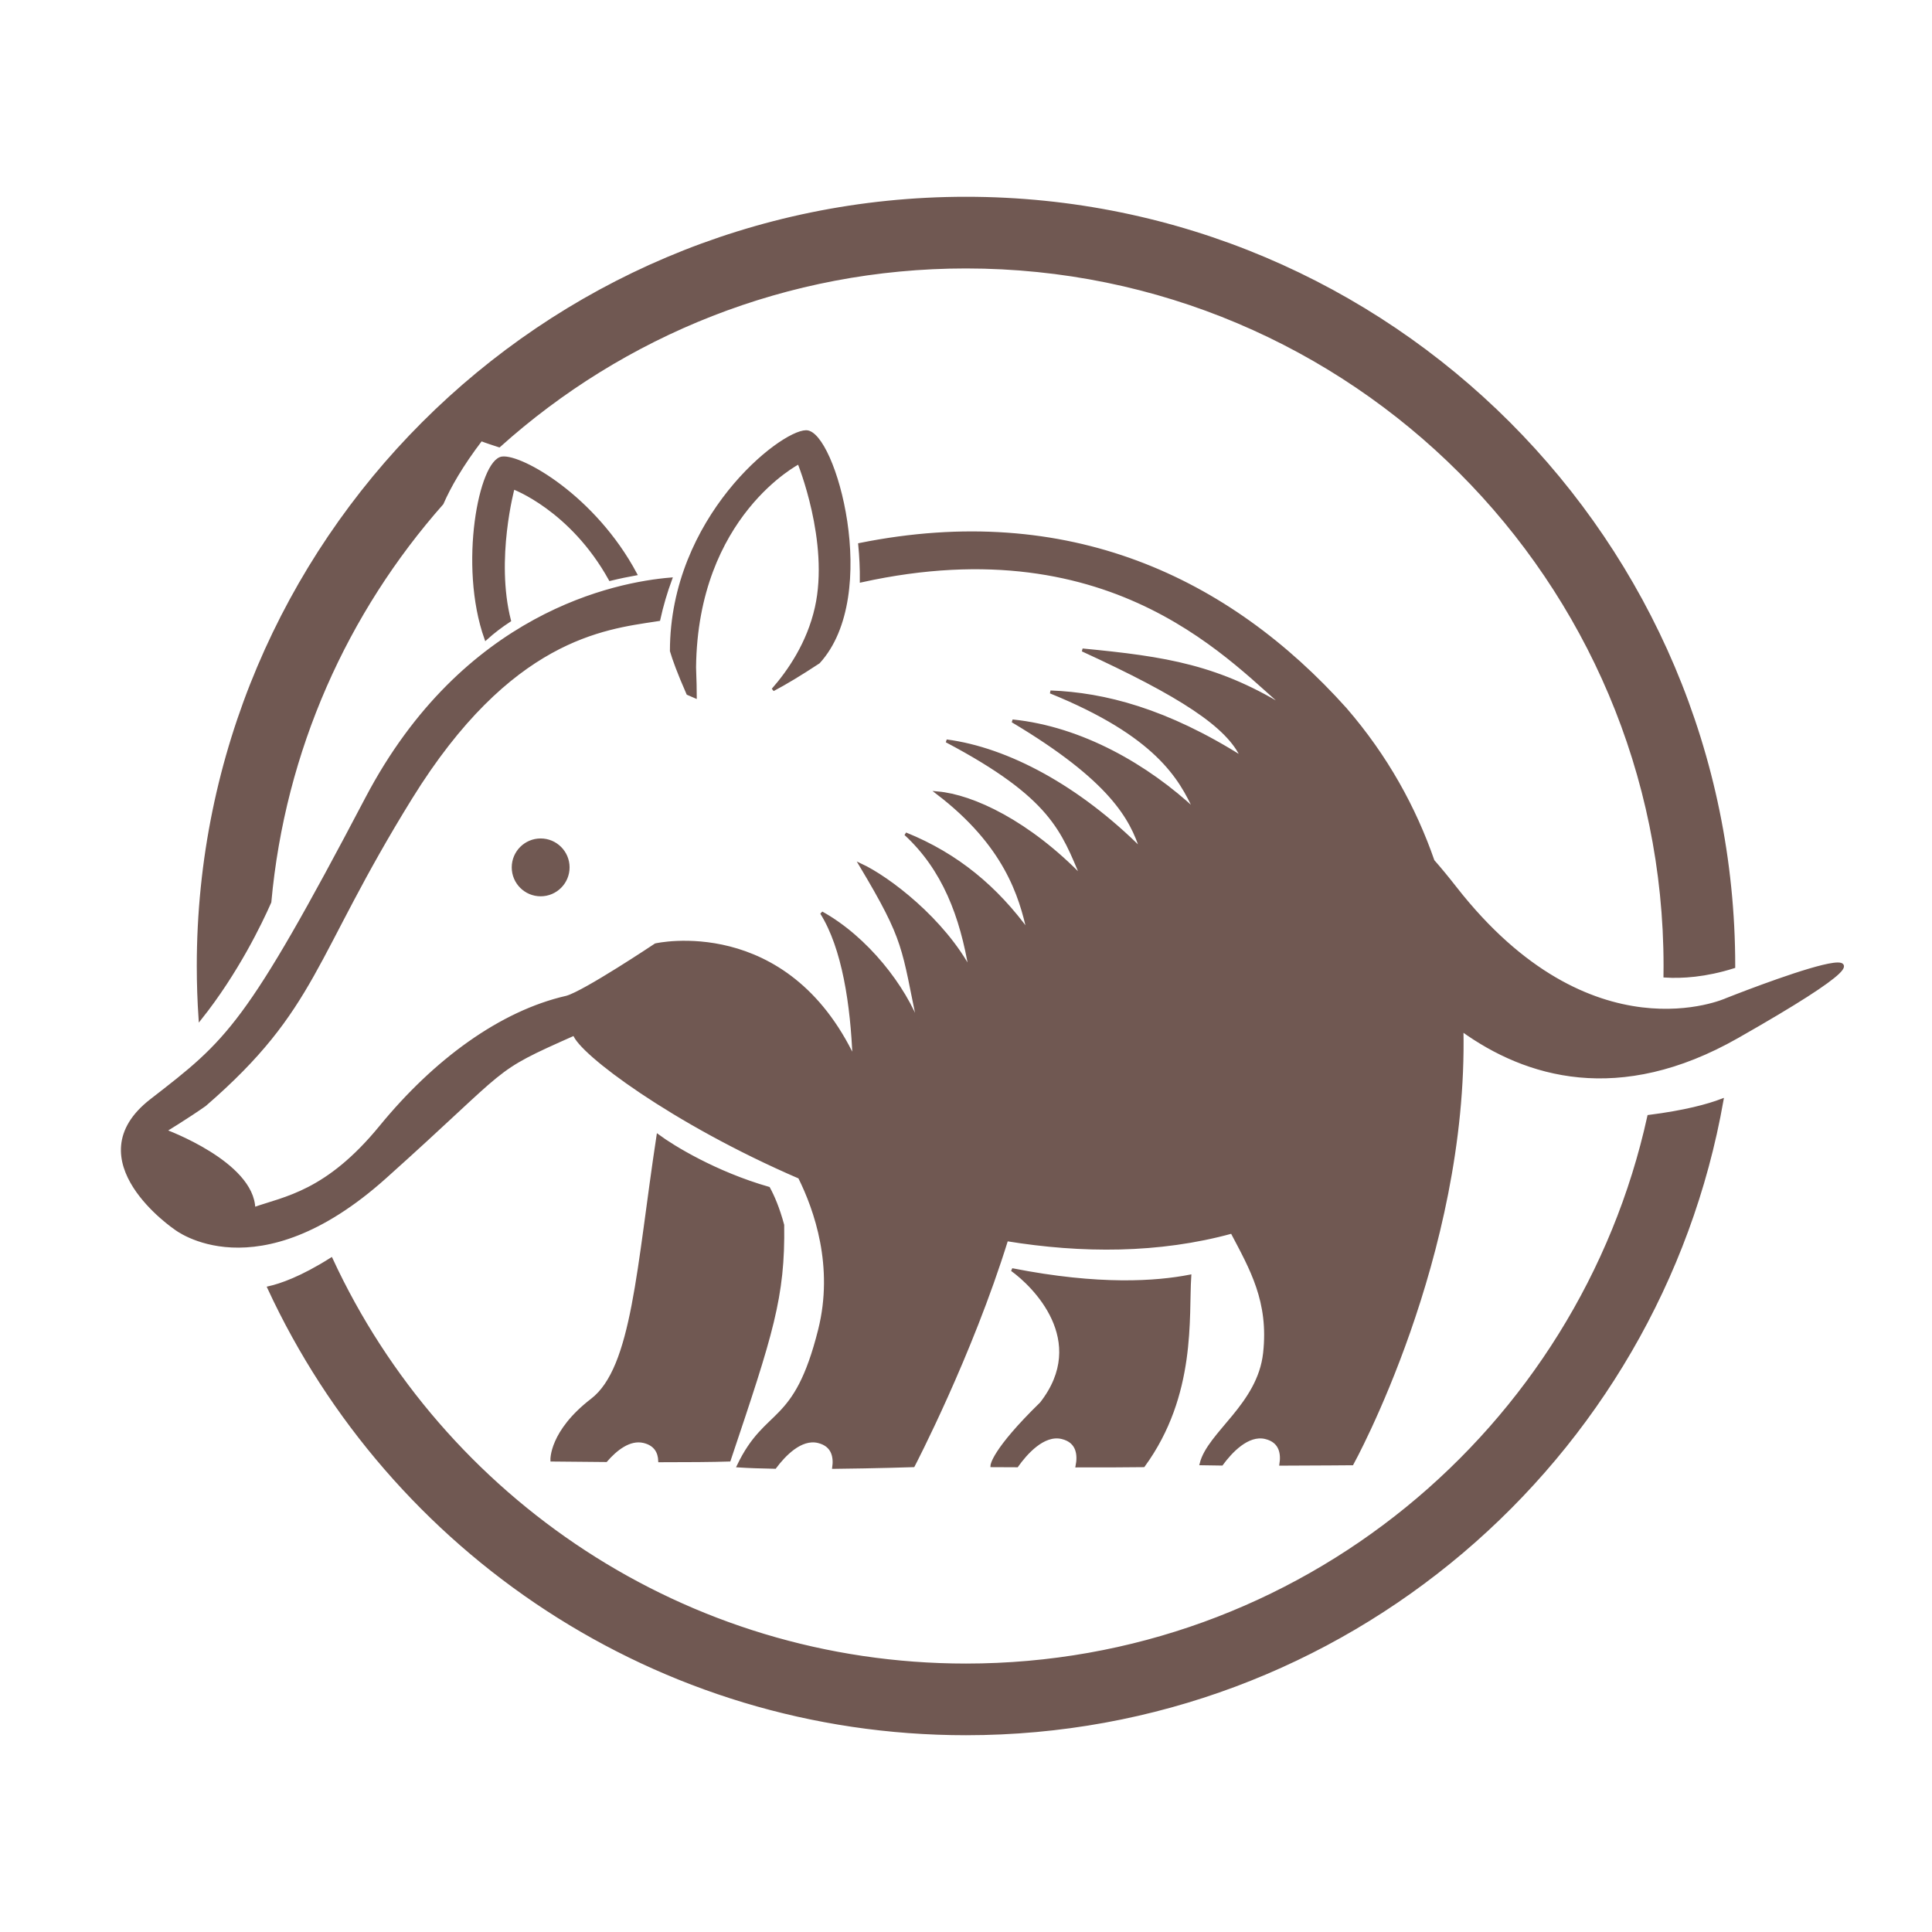
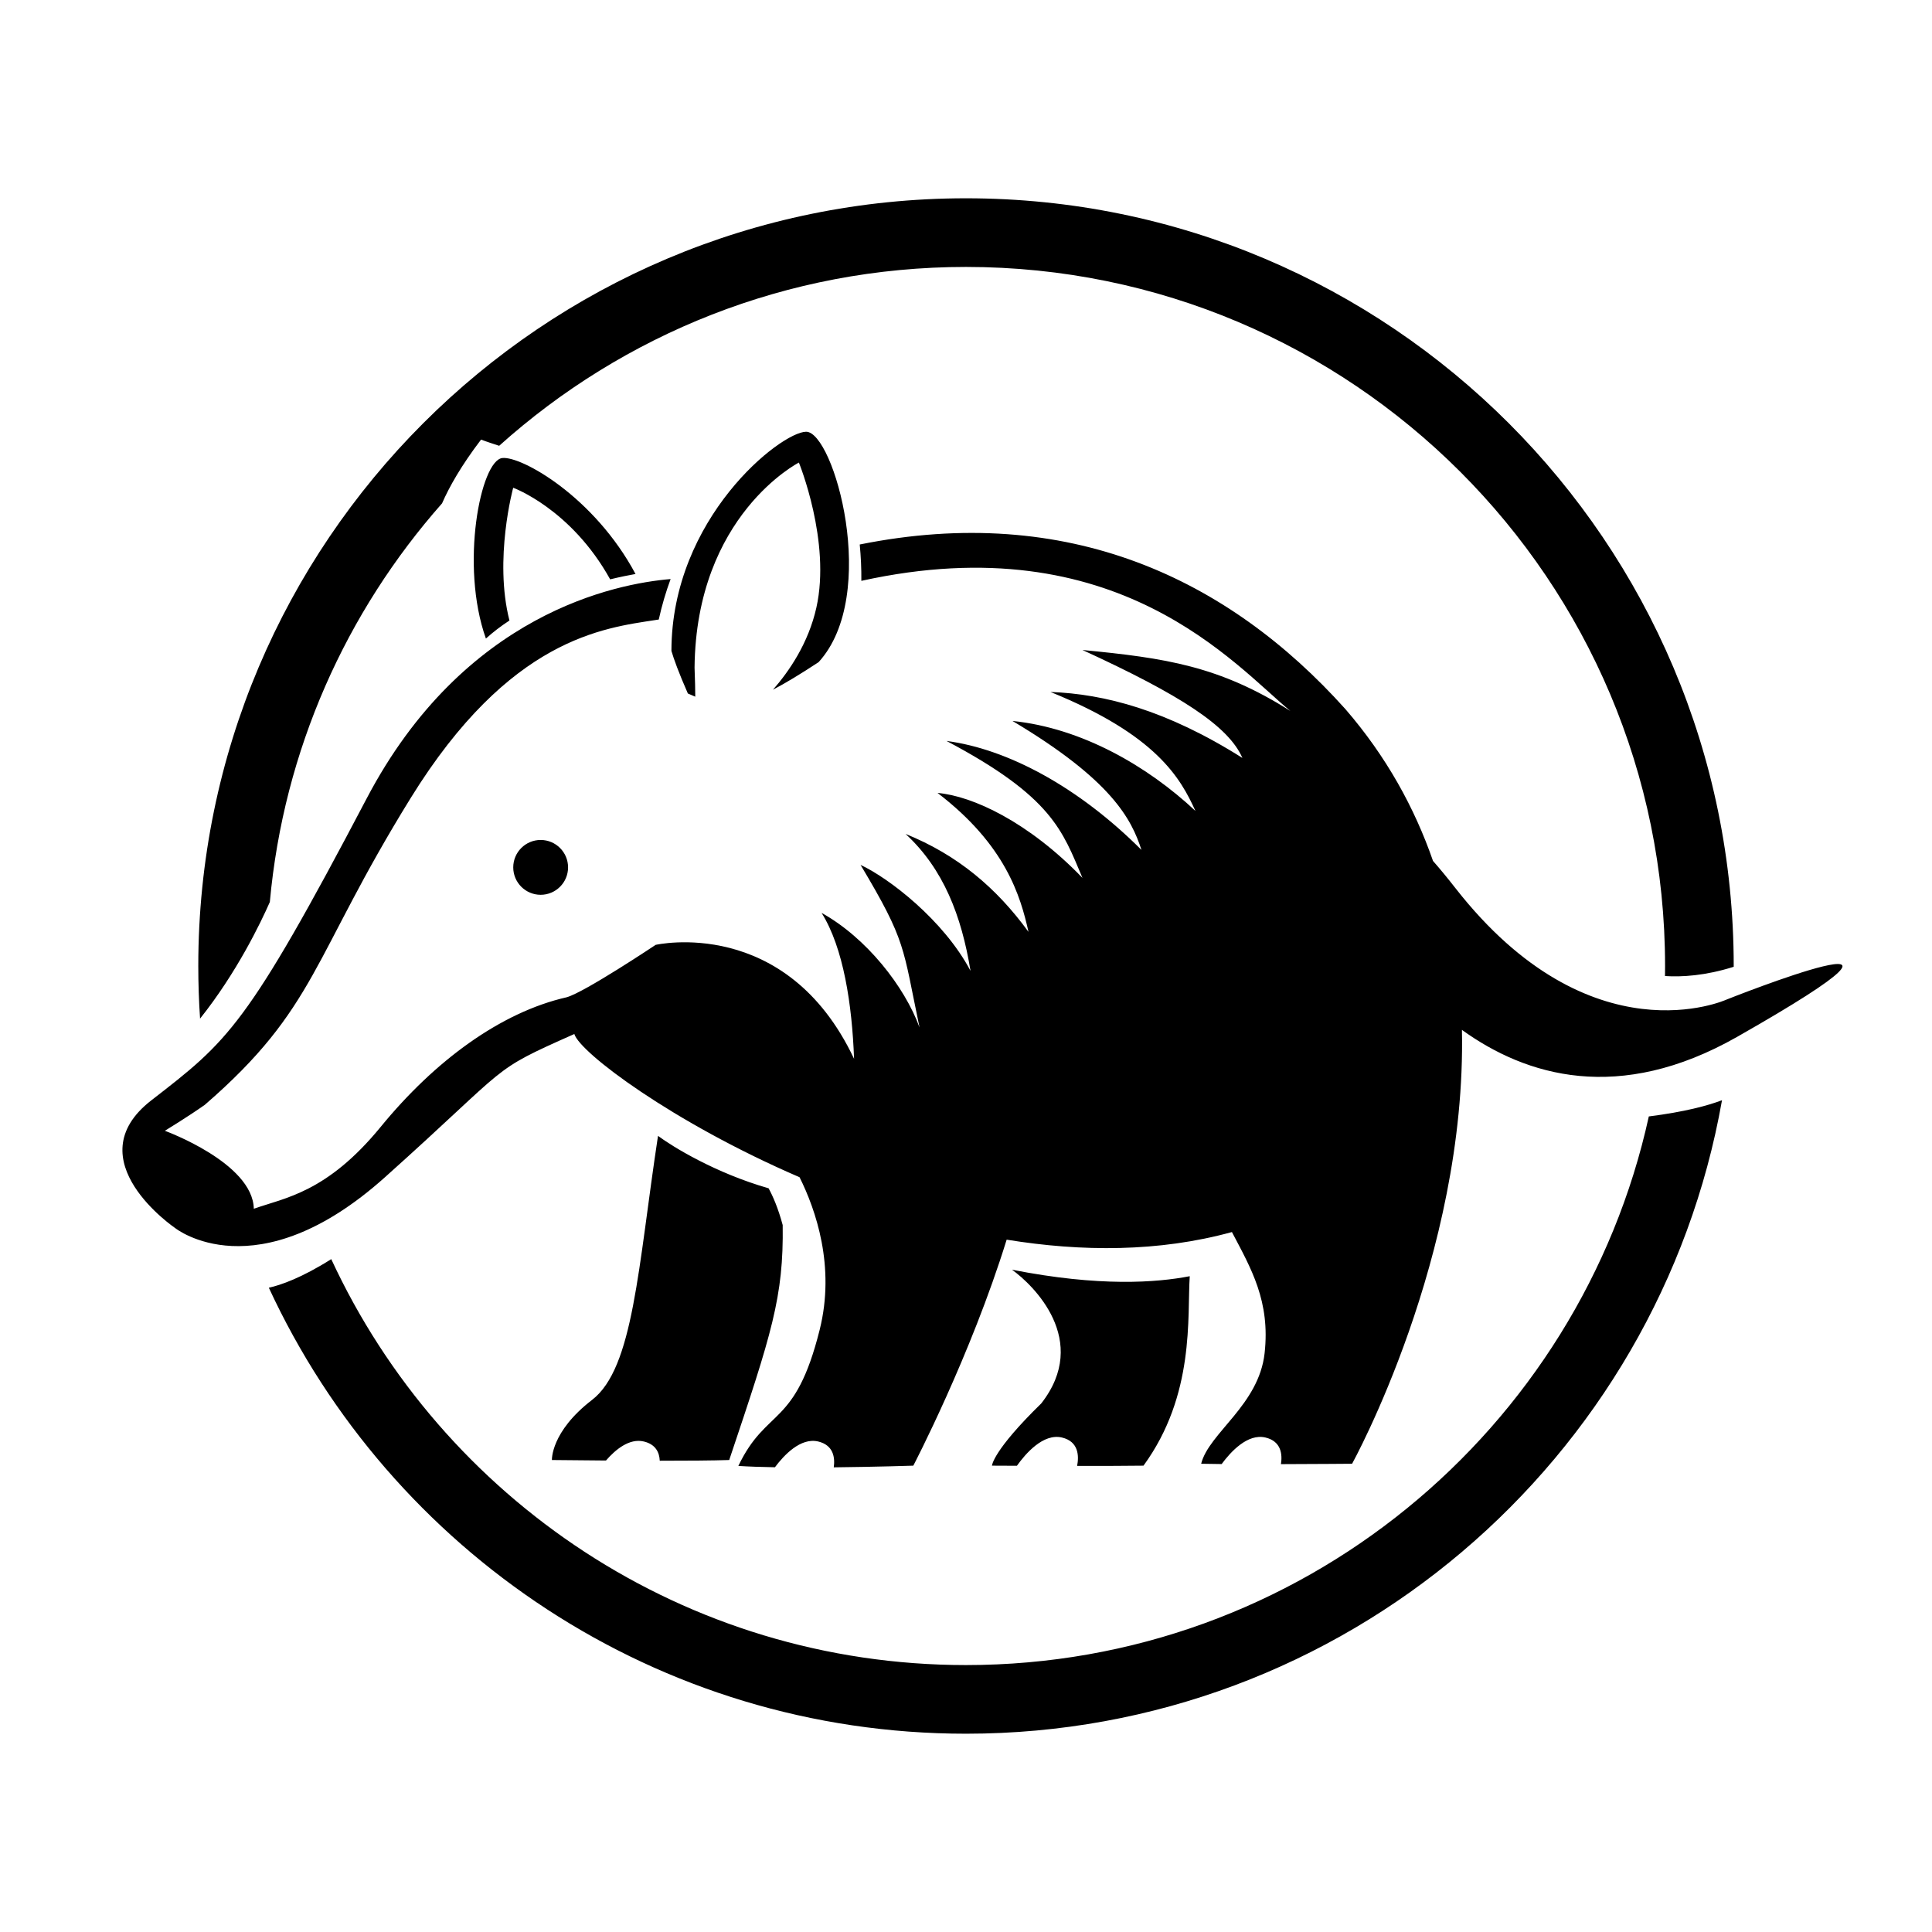
<svg xmlns="http://www.w3.org/2000/svg" version="1.1" width="640" height="640" viewBox="0 0 640 640" xml:space="preserve">
  <defs>
</defs>
  <g transform="matrix(1 0 0 1 325.4531 320)" id="yVsioLh8lZdZdLRwwWEMk">
-     <path style="stroke: rgb(112,88,82); stroke-width: 1; stroke-dasharray: none; stroke-linecap: butt; stroke-dashoffset: 0; stroke-linejoin: miter; stroke-miterlimit: 4; fill: rgb(112,88,82); fill-rule: nonzero; opacity: 1;" transform=" translate(-284.8986, -254.3145)" d="M 230.624 153.655 C 224.572 157.644 219.621 160.621 215.492 162.797 C 220.84 156.713 227.235 147.407 229.876 135.615 C 234.789 113.685 224.087 87.545 224.087 87.545 L 224.087 87.545 C 224.087 87.545 190.052 104.913 189.525 155.439 C 189.69 159.723 189.752 162.838 189.759 165.096 C 188.983 164.746 188.174 164.39 187.31 164.045 C 184.255 157.094 182.674 152.695 181.864 149.938 C 181.898 105.906 218.079 77.426 226.469 77.335 C 235.637 77.235 250.985 131.327 230.624 153.655 z M 125.839 86.043 C 132.155 85.337 156.288 98.858 169.966 124.454 C 167.714 124.857 164.842 125.432 161.569 126.227 C 148.639 102.886 129.447 95.887 129.447 95.887 L 129.447 95.887 C 129.447 95.887 122.998 119.521 128.208 139.866 C 125.458 141.665 122.83 143.652 120.406 145.846 C 111.764 121.551 118.655 86.846 125.839 86.043 z M 294.679 354.92 C 294.679 354.92 294.679 354.92 294.679 354.92 C 294.679 354.92 294.679 354.92 294.679 354.92 z M 338.246 419.83 C 333.193 419.905 324.771 419.924 316.256 419.917 C 316.895 416.67 316.814 411.84 311.236 410.512 C 305.019 409.032 299.122 415.912 296.314 419.867 C 291.34 419.848 288.047 419.83 288.047 419.83 C 288.047 419.83 288.246 414.954 304.381 399.217 C 320.716 378.301 301.694 359.946 294.679 354.92 C 323.676 360.642 342.624 359.194 353.565 357.073 C 352.682 370.455 355.377 396.324 338.246 419.83 z M 138.545 212.564 C 143.558 212.564 147.626 216.632 147.626 221.645 C 147.626 226.658 143.558 230.726 138.545 230.726 C 133.532 230.726 129.464 226.658 129.464 221.645 C 129.464 216.632 133.532 212.564 138.545 212.564 z M 405.114 169.2 C 418.722 184.932 428.063 201.973 434.149 219.512 C 436.423 222.097 438.886 225.076 441.551 228.487 C 486.451 285.942 531.377 265.44 531.377 265.44 C 531.377 265.44 615.414 231.994 534.914 277.774 C 495.765 300.038 465.003 290.819 443.73 275.474 C 445.287 350.555 407.344 419.2 407.344 419.2 C 407.344 419.2 396.05 419.296 383.773 419.33 C 384.279 416.115 383.899 411.762 378.649 410.512 C 372.72 409.1 367.081 415.293 364.137 419.3 C 361.491 419.278 359.166 419.245 357.344 419.2 C 359.892 409.009 376.452 399.773 378.363 382.575 C 380.274 365.378 373.904 354.55 367.535 342.448 C 343.327 349.101 317.727 349.016 292.914 344.969 C 280.973 383.501 261.994 419.83 261.994 419.83 C 261.994 419.83 249.731 420.241 235.638 420.388 C 236.083 417.203 235.589 413.044 230.477 411.826 C 224.67 410.444 219.144 416.352 216.151 420.361 C 211.667 420.284 207.502 420.145 204.034 419.918 C 213.422 400.326 222.81 407.472 230.973 374.819 C 236.219 353.834 229.665 335.041 224.311 324.289 C 182.082 306.067 151.458 282.915 149.7 276.843 C 121.038 289.582 129.637 286.079 86.962 324.295 C 44.286 362.512 17.535 341.174 17.535 341.174 C 17.535 341.174 -15.905 318.563 9.573 298.817 C 35.051 279.072 41.102 274.614 80.911 198.817 C 113.167 137.402 163.614 127.631 181.595 126.135 C 180.025 130.391 178.693 134.864 177.671 139.538 C 177.328 139.591 176.983 139.645 176.636 139.698 C 159.418 142.347 128.292 145.658 95.511 198.638 C 62.729 251.619 64.385 268.175 27.299 300.294 C 21.67 304.268 14.054 308.903 14.054 308.903 L 14.054 308.903 C 14.054 308.903 43.193 319.499 43.524 334.731 C 53.789 331.089 67.696 329.433 85.577 307.579 C 103.458 285.724 125.312 269.636 147.166 264.669 C 153.126 263.013 176.636 247.314 176.636 247.314 C 176.636 247.314 219.85 237.38 242.367 285.062 C 241.704 267.181 238.888 248.307 231.603 236.718 C 246.504 244.996 259.087 261.092 264.054 274.669 C 258.424 247.847 259.749 246.32 244.517 220.824 C 253.789 225.128 272.001 239.036 280.941 255.923 C 277.961 237.711 272.001 222.148 259.418 210.559 C 276.636 217.513 289.55 228.44 300.146 243.009 C 297.497 231.089 292.53 214.201 270.014 196.983 C 281.603 197.976 300.146 206.585 318.027 225.128 C 311.405 209.566 308.093 198.307 272.994 179.764 C 293.193 182.413 316.703 194.996 337.564 215.857 C 334.252 205.592 327.63 192.678 294.848 173.142 C 317.696 175.46 339.55 188.042 355.444 202.943 C 350.477 192.016 342.53 177.777 307.431 163.539 C 325.312 164.201 345.842 169.499 371.007 185.393 C 366.372 174.797 350.477 164.532 318.027 149.632 C 345.511 152.281 363.391 154.93 386.901 169.83 C 368.708 154.945 329.696 108.006 244.777 126.727 C 244.82 122.697 244.627 118.651 244.242 114.686 C 313.217 100.795 366.312 125.945 405.114 169.2 z M 177.419 310.589 C 177.419 310.589 177.419 310.589 177.419 310.589 C 177.419 310.589 177.419 310.589 177.419 310.589 z M 201.007 417.963 C 195.568 418.145 186.961 418.202 177.995 418.198 C 177.884 415.523 176.708 412.777 172.715 411.826 C 167.926 410.686 163.327 414.506 160.184 418.128 C 150.041 418.059 142.276 417.963 142.276 417.963 C 142.276 417.963 141.826 408.626 155.582 398.044 C 169.339 387.462 170.78 354.175 177.419 310.589 C 182.34 314.229 196.446 322.906 214.053 327.951 C 215.467 330.543 217.203 334.484 218.721 340.126 C 219.057 363.957 215.101 375.982 201.007 417.963 z M 279.445 0 C 419.827 0 533.76 113.933 533.76 254.315 C 533.76 254.401 533.76 254.488 533.76 254.575 C 524.338 257.553 516.562 257.996 510.996 257.64 C 511.012 256.533 511.02 255.425 511.02 254.315 C 511.02 126.486 407.274 22.74 279.445 22.74 C 220.027 22.74 165.812 45.156 124.802 81.987 C 122.817 81.327 120.917 80.746 118.808 79.931 C 112.235 88.543 108.269 95.594 105.881 101.059 C 74.174 136.935 53.41 182.705 48.829 233.125 C 45.796 240.008 37.909 256.451 25.72 271.745 C 25.329 265.985 25.131 260.173 25.131 254.315 C 25.131 113.933 139.064 2.842170943040401e-14 279.445 2.842170943040401e-14 z M 279.445 508.629 C 177.114 508.629 88.837 448.089 48.5 360.895 C 52.425 360.012 59.303 357.66 69.175 351.417 C 105.917 430.786 186.285 485.889 279.445 485.889 C 390.168 485.889 482.821 408.052 505.637 304.149 C 517.579 302.632 525.166 300.567 529.881 298.775 C 508.835 417.983 404.661 508.629 279.445 508.629 z" stroke-linecap="round" />
+     <path style="stroke-width: 1; stroke-dasharray: none; stroke-linecap: butt; stroke-dashoffset: 0; stroke-linejoin: miter; stroke-miterlimit: 4; fill-rule: nonzero; opacity: 1;" transform=" translate(-284.8986, -254.3145)" d="M 230.624 153.655 C 224.572 157.644 219.621 160.621 215.492 162.797 C 220.84 156.713 227.235 147.407 229.876 135.615 C 234.789 113.685 224.087 87.545 224.087 87.545 L 224.087 87.545 C 224.087 87.545 190.052 104.913 189.525 155.439 C 189.69 159.723 189.752 162.838 189.759 165.096 C 188.983 164.746 188.174 164.39 187.31 164.045 C 184.255 157.094 182.674 152.695 181.864 149.938 C 181.898 105.906 218.079 77.426 226.469 77.335 C 235.637 77.235 250.985 131.327 230.624 153.655 z M 125.839 86.043 C 132.155 85.337 156.288 98.858 169.966 124.454 C 167.714 124.857 164.842 125.432 161.569 126.227 C 148.639 102.886 129.447 95.887 129.447 95.887 L 129.447 95.887 C 129.447 95.887 122.998 119.521 128.208 139.866 C 125.458 141.665 122.83 143.652 120.406 145.846 C 111.764 121.551 118.655 86.846 125.839 86.043 z M 294.679 354.92 C 294.679 354.92 294.679 354.92 294.679 354.92 C 294.679 354.92 294.679 354.92 294.679 354.92 z M 338.246 419.83 C 333.193 419.905 324.771 419.924 316.256 419.917 C 316.895 416.67 316.814 411.84 311.236 410.512 C 305.019 409.032 299.122 415.912 296.314 419.867 C 291.34 419.848 288.047 419.83 288.047 419.83 C 288.047 419.83 288.246 414.954 304.381 399.217 C 320.716 378.301 301.694 359.946 294.679 354.92 C 323.676 360.642 342.624 359.194 353.565 357.073 C 352.682 370.455 355.377 396.324 338.246 419.83 z M 138.545 212.564 C 143.558 212.564 147.626 216.632 147.626 221.645 C 147.626 226.658 143.558 230.726 138.545 230.726 C 133.532 230.726 129.464 226.658 129.464 221.645 C 129.464 216.632 133.532 212.564 138.545 212.564 z M 405.114 169.2 C 418.722 184.932 428.063 201.973 434.149 219.512 C 436.423 222.097 438.886 225.076 441.551 228.487 C 486.451 285.942 531.377 265.44 531.377 265.44 C 531.377 265.44 615.414 231.994 534.914 277.774 C 495.765 300.038 465.003 290.819 443.73 275.474 C 445.287 350.555 407.344 419.2 407.344 419.2 C 407.344 419.2 396.05 419.296 383.773 419.33 C 384.279 416.115 383.899 411.762 378.649 410.512 C 372.72 409.1 367.081 415.293 364.137 419.3 C 361.491 419.278 359.166 419.245 357.344 419.2 C 359.892 409.009 376.452 399.773 378.363 382.575 C 380.274 365.378 373.904 354.55 367.535 342.448 C 343.327 349.101 317.727 349.016 292.914 344.969 C 280.973 383.501 261.994 419.83 261.994 419.83 C 261.994 419.83 249.731 420.241 235.638 420.388 C 236.083 417.203 235.589 413.044 230.477 411.826 C 224.67 410.444 219.144 416.352 216.151 420.361 C 211.667 420.284 207.502 420.145 204.034 419.918 C 213.422 400.326 222.81 407.472 230.973 374.819 C 236.219 353.834 229.665 335.041 224.311 324.289 C 182.082 306.067 151.458 282.915 149.7 276.843 C 121.038 289.582 129.637 286.079 86.962 324.295 C 44.286 362.512 17.535 341.174 17.535 341.174 C 17.535 341.174 -15.905 318.563 9.573 298.817 C 35.051 279.072 41.102 274.614 80.911 198.817 C 113.167 137.402 163.614 127.631 181.595 126.135 C 180.025 130.391 178.693 134.864 177.671 139.538 C 177.328 139.591 176.983 139.645 176.636 139.698 C 159.418 142.347 128.292 145.658 95.511 198.638 C 62.729 251.619 64.385 268.175 27.299 300.294 C 21.67 304.268 14.054 308.903 14.054 308.903 L 14.054 308.903 C 14.054 308.903 43.193 319.499 43.524 334.731 C 53.789 331.089 67.696 329.433 85.577 307.579 C 103.458 285.724 125.312 269.636 147.166 264.669 C 153.126 263.013 176.636 247.314 176.636 247.314 C 176.636 247.314 219.85 237.38 242.367 285.062 C 241.704 267.181 238.888 248.307 231.603 236.718 C 246.504 244.996 259.087 261.092 264.054 274.669 C 258.424 247.847 259.749 246.32 244.517 220.824 C 253.789 225.128 272.001 239.036 280.941 255.923 C 277.961 237.711 272.001 222.148 259.418 210.559 C 276.636 217.513 289.55 228.44 300.146 243.009 C 297.497 231.089 292.53 214.201 270.014 196.983 C 281.603 197.976 300.146 206.585 318.027 225.128 C 311.405 209.566 308.093 198.307 272.994 179.764 C 293.193 182.413 316.703 194.996 337.564 215.857 C 334.252 205.592 327.63 192.678 294.848 173.142 C 317.696 175.46 339.55 188.042 355.444 202.943 C 350.477 192.016 342.53 177.777 307.431 163.539 C 325.312 164.201 345.842 169.499 371.007 185.393 C 366.372 174.797 350.477 164.532 318.027 149.632 C 345.511 152.281 363.391 154.93 386.901 169.83 C 368.708 154.945 329.696 108.006 244.777 126.727 C 244.82 122.697 244.627 118.651 244.242 114.686 C 313.217 100.795 366.312 125.945 405.114 169.2 z M 177.419 310.589 C 177.419 310.589 177.419 310.589 177.419 310.589 C 177.419 310.589 177.419 310.589 177.419 310.589 z M 201.007 417.963 C 195.568 418.145 186.961 418.202 177.995 418.198 C 177.884 415.523 176.708 412.777 172.715 411.826 C 167.926 410.686 163.327 414.506 160.184 418.128 C 150.041 418.059 142.276 417.963 142.276 417.963 C 142.276 417.963 141.826 408.626 155.582 398.044 C 169.339 387.462 170.78 354.175 177.419 310.589 C 182.34 314.229 196.446 322.906 214.053 327.951 C 215.467 330.543 217.203 334.484 218.721 340.126 C 219.057 363.957 215.101 375.982 201.007 417.963 z M 279.445 0 C 419.827 0 533.76 113.933 533.76 254.315 C 533.76 254.401 533.76 254.488 533.76 254.575 C 524.338 257.553 516.562 257.996 510.996 257.64 C 511.012 256.533 511.02 255.425 511.02 254.315 C 511.02 126.486 407.274 22.74 279.445 22.74 C 220.027 22.74 165.812 45.156 124.802 81.987 C 122.817 81.327 120.917 80.746 118.808 79.931 C 112.235 88.543 108.269 95.594 105.881 101.059 C 74.174 136.935 53.41 182.705 48.829 233.125 C 45.796 240.008 37.909 256.451 25.72 271.745 C 25.329 265.985 25.131 260.173 25.131 254.315 C 25.131 113.933 139.064 2.842170943040401e-14 279.445 2.842170943040401e-14 z M 279.445 508.629 C 177.114 508.629 88.837 448.089 48.5 360.895 C 52.425 360.012 59.303 357.66 69.175 351.417 C 105.917 430.786 186.285 485.889 279.445 485.889 C 390.168 485.889 482.821 408.052 505.637 304.149 C 517.579 302.632 525.166 300.567 529.881 298.775 C 508.835 417.983 404.661 508.629 279.445 508.629 z" stroke-linecap="round" />
  </g>
  <g transform="matrix(1 0 0 1 -391.9387 118.6672)" id="8rIfTdGAQVCqxIc8w8YLE">
-     <path style="stroke: rgb(244,39,157); stroke-width: 1; stroke-dasharray: none; stroke-linecap: round; stroke-dashoffset: 0; stroke-linejoin: round; stroke-miterlimit: 10; fill: none; fill-rule: nonzero; opacity: 1;" transform=" translate(391.9387, -118.6672)" d="M -388.972 119.515 Q -388.973 119.515 -389.82 119.091 Q -390.668 118.668 -391.091 118.668 Q -391.515 118.668 -393.21 118.244 L -394.906 117.819" stroke-linecap="round" />
+     <path style="stroke-width: 1; stroke-dasharray: none; stroke-linecap: round; stroke-dashoffset: 0; stroke-linejoin: round; stroke-miterlimit: 10; fill-rule: nonzero; opacity: 1;" transform=" translate(391.9387, -118.6672)" d="M -388.972 119.515 Q -388.973 119.515 -389.82 119.091 Q -390.668 118.668 -391.091 118.668 Q -391.515 118.668 -393.21 118.244 L -394.906 117.819" stroke-linecap="round" />
  </g>
</svg>
